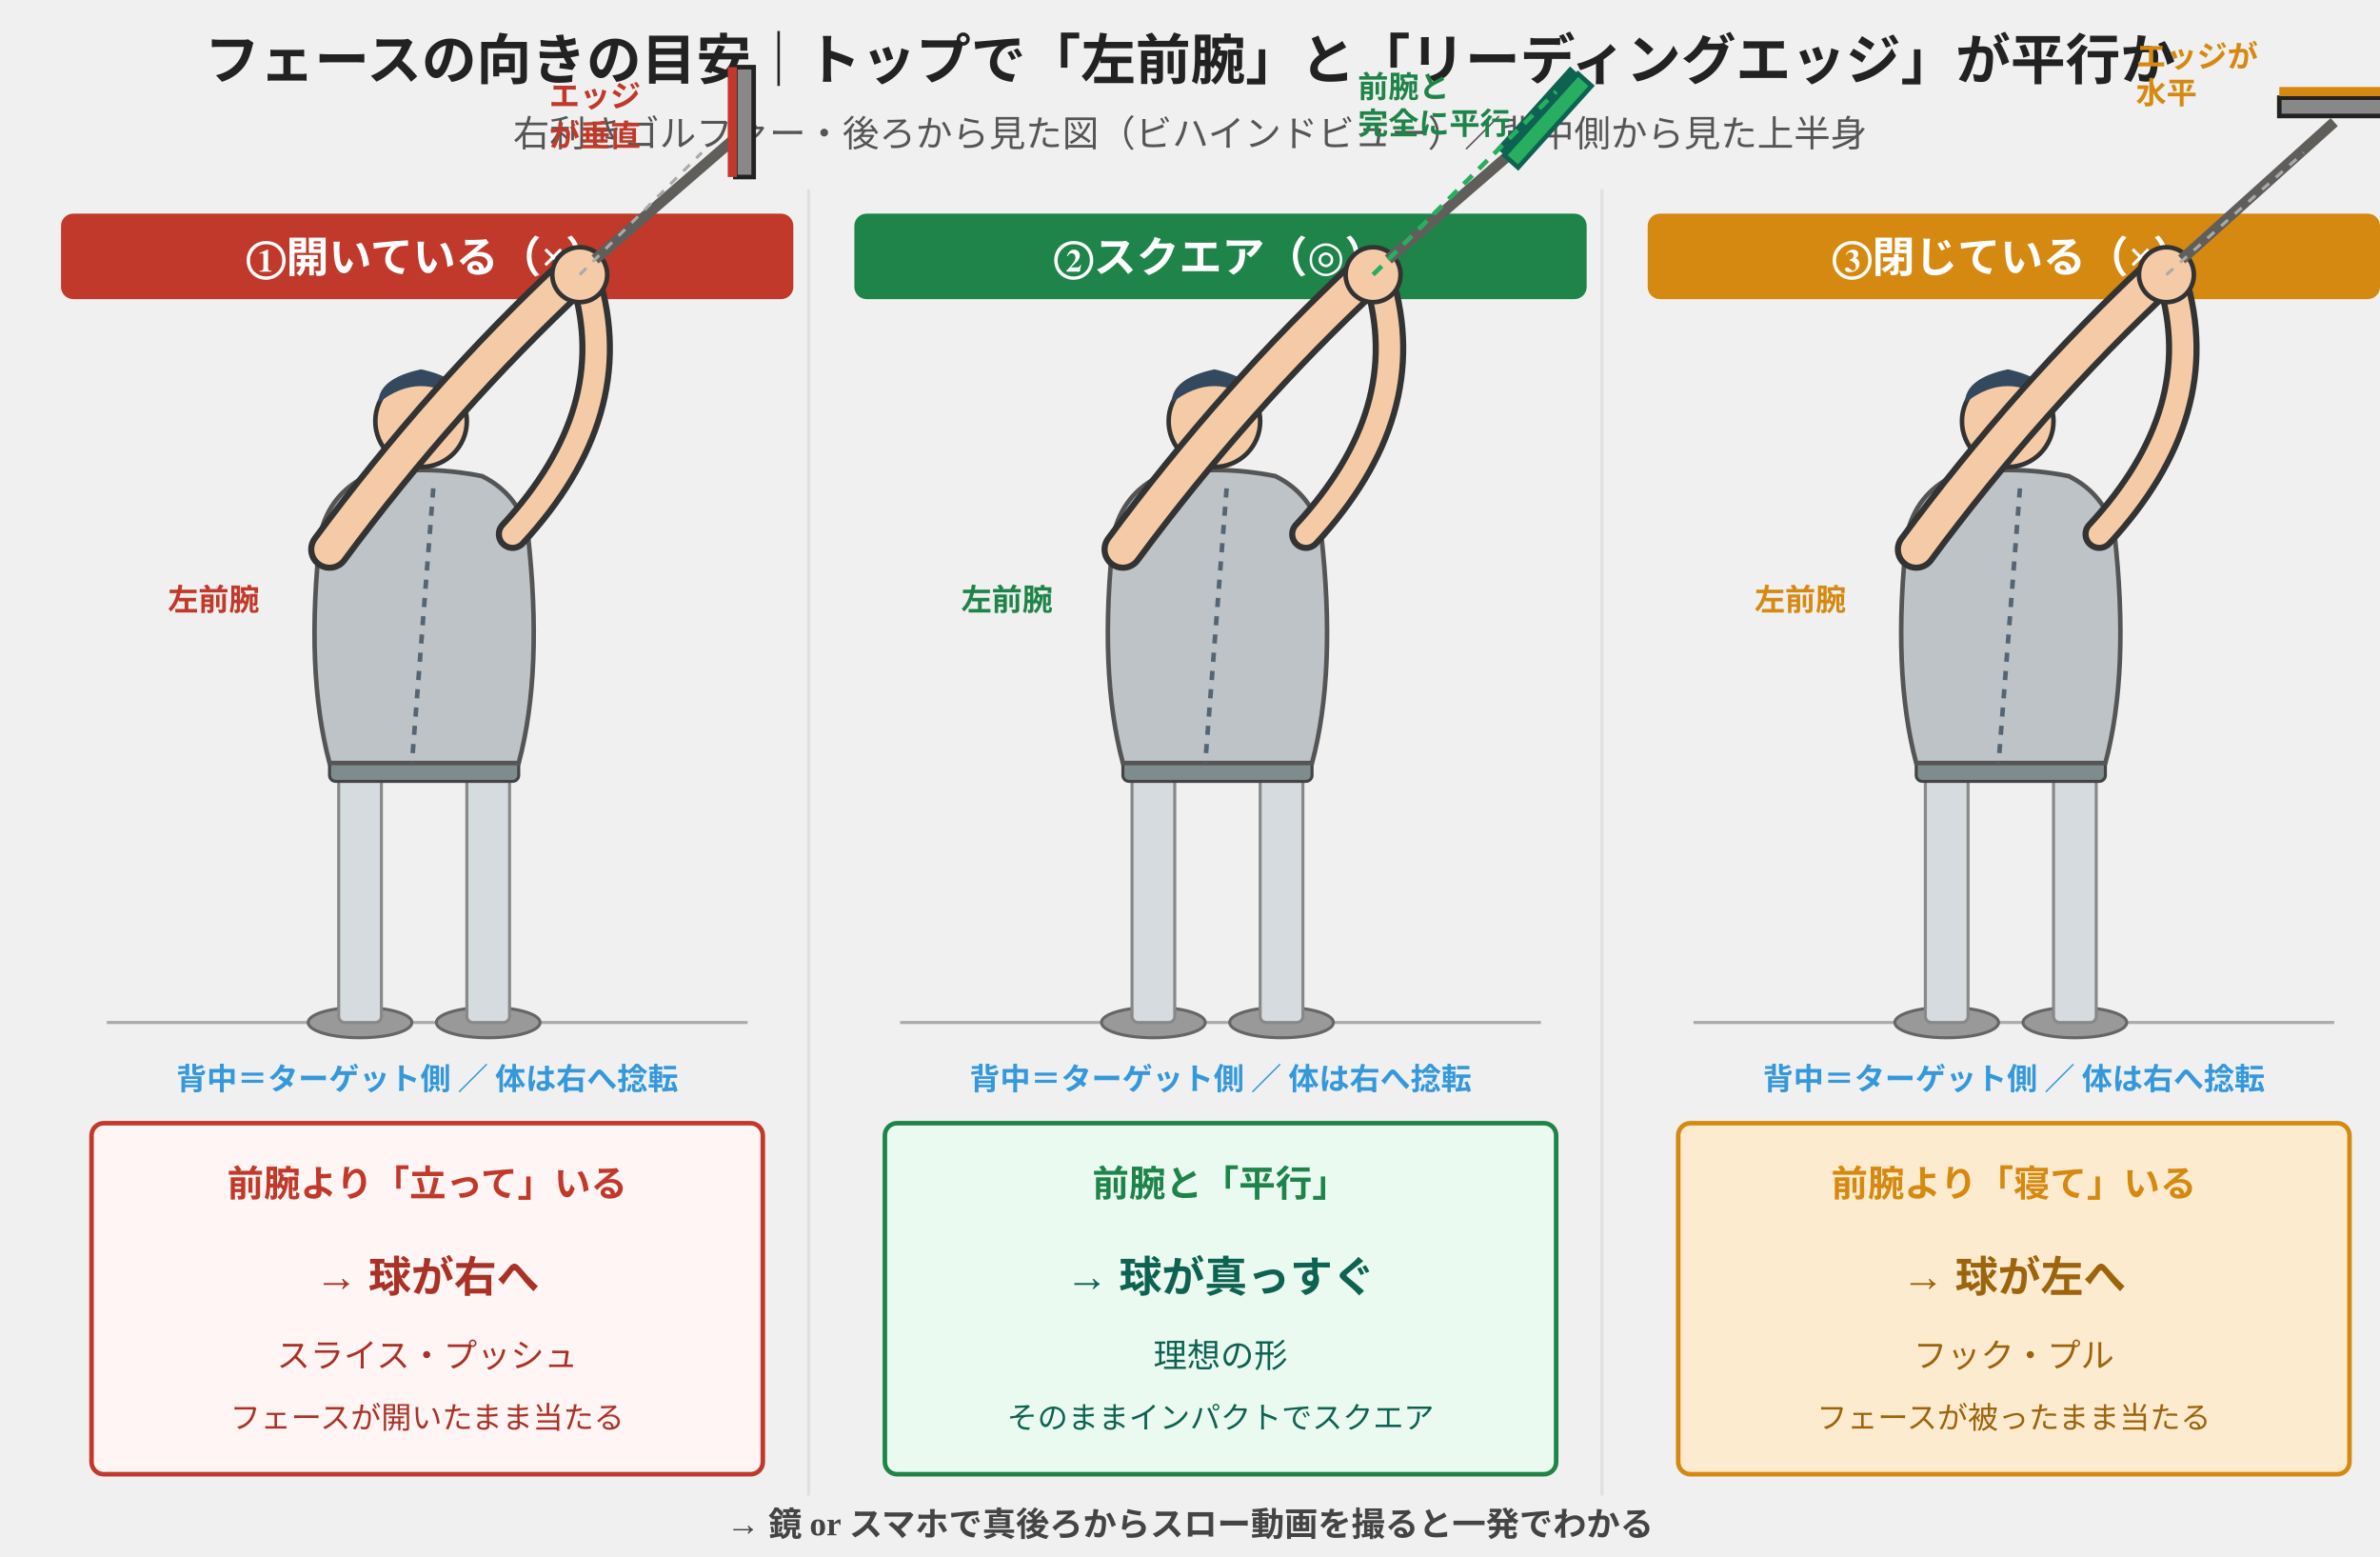
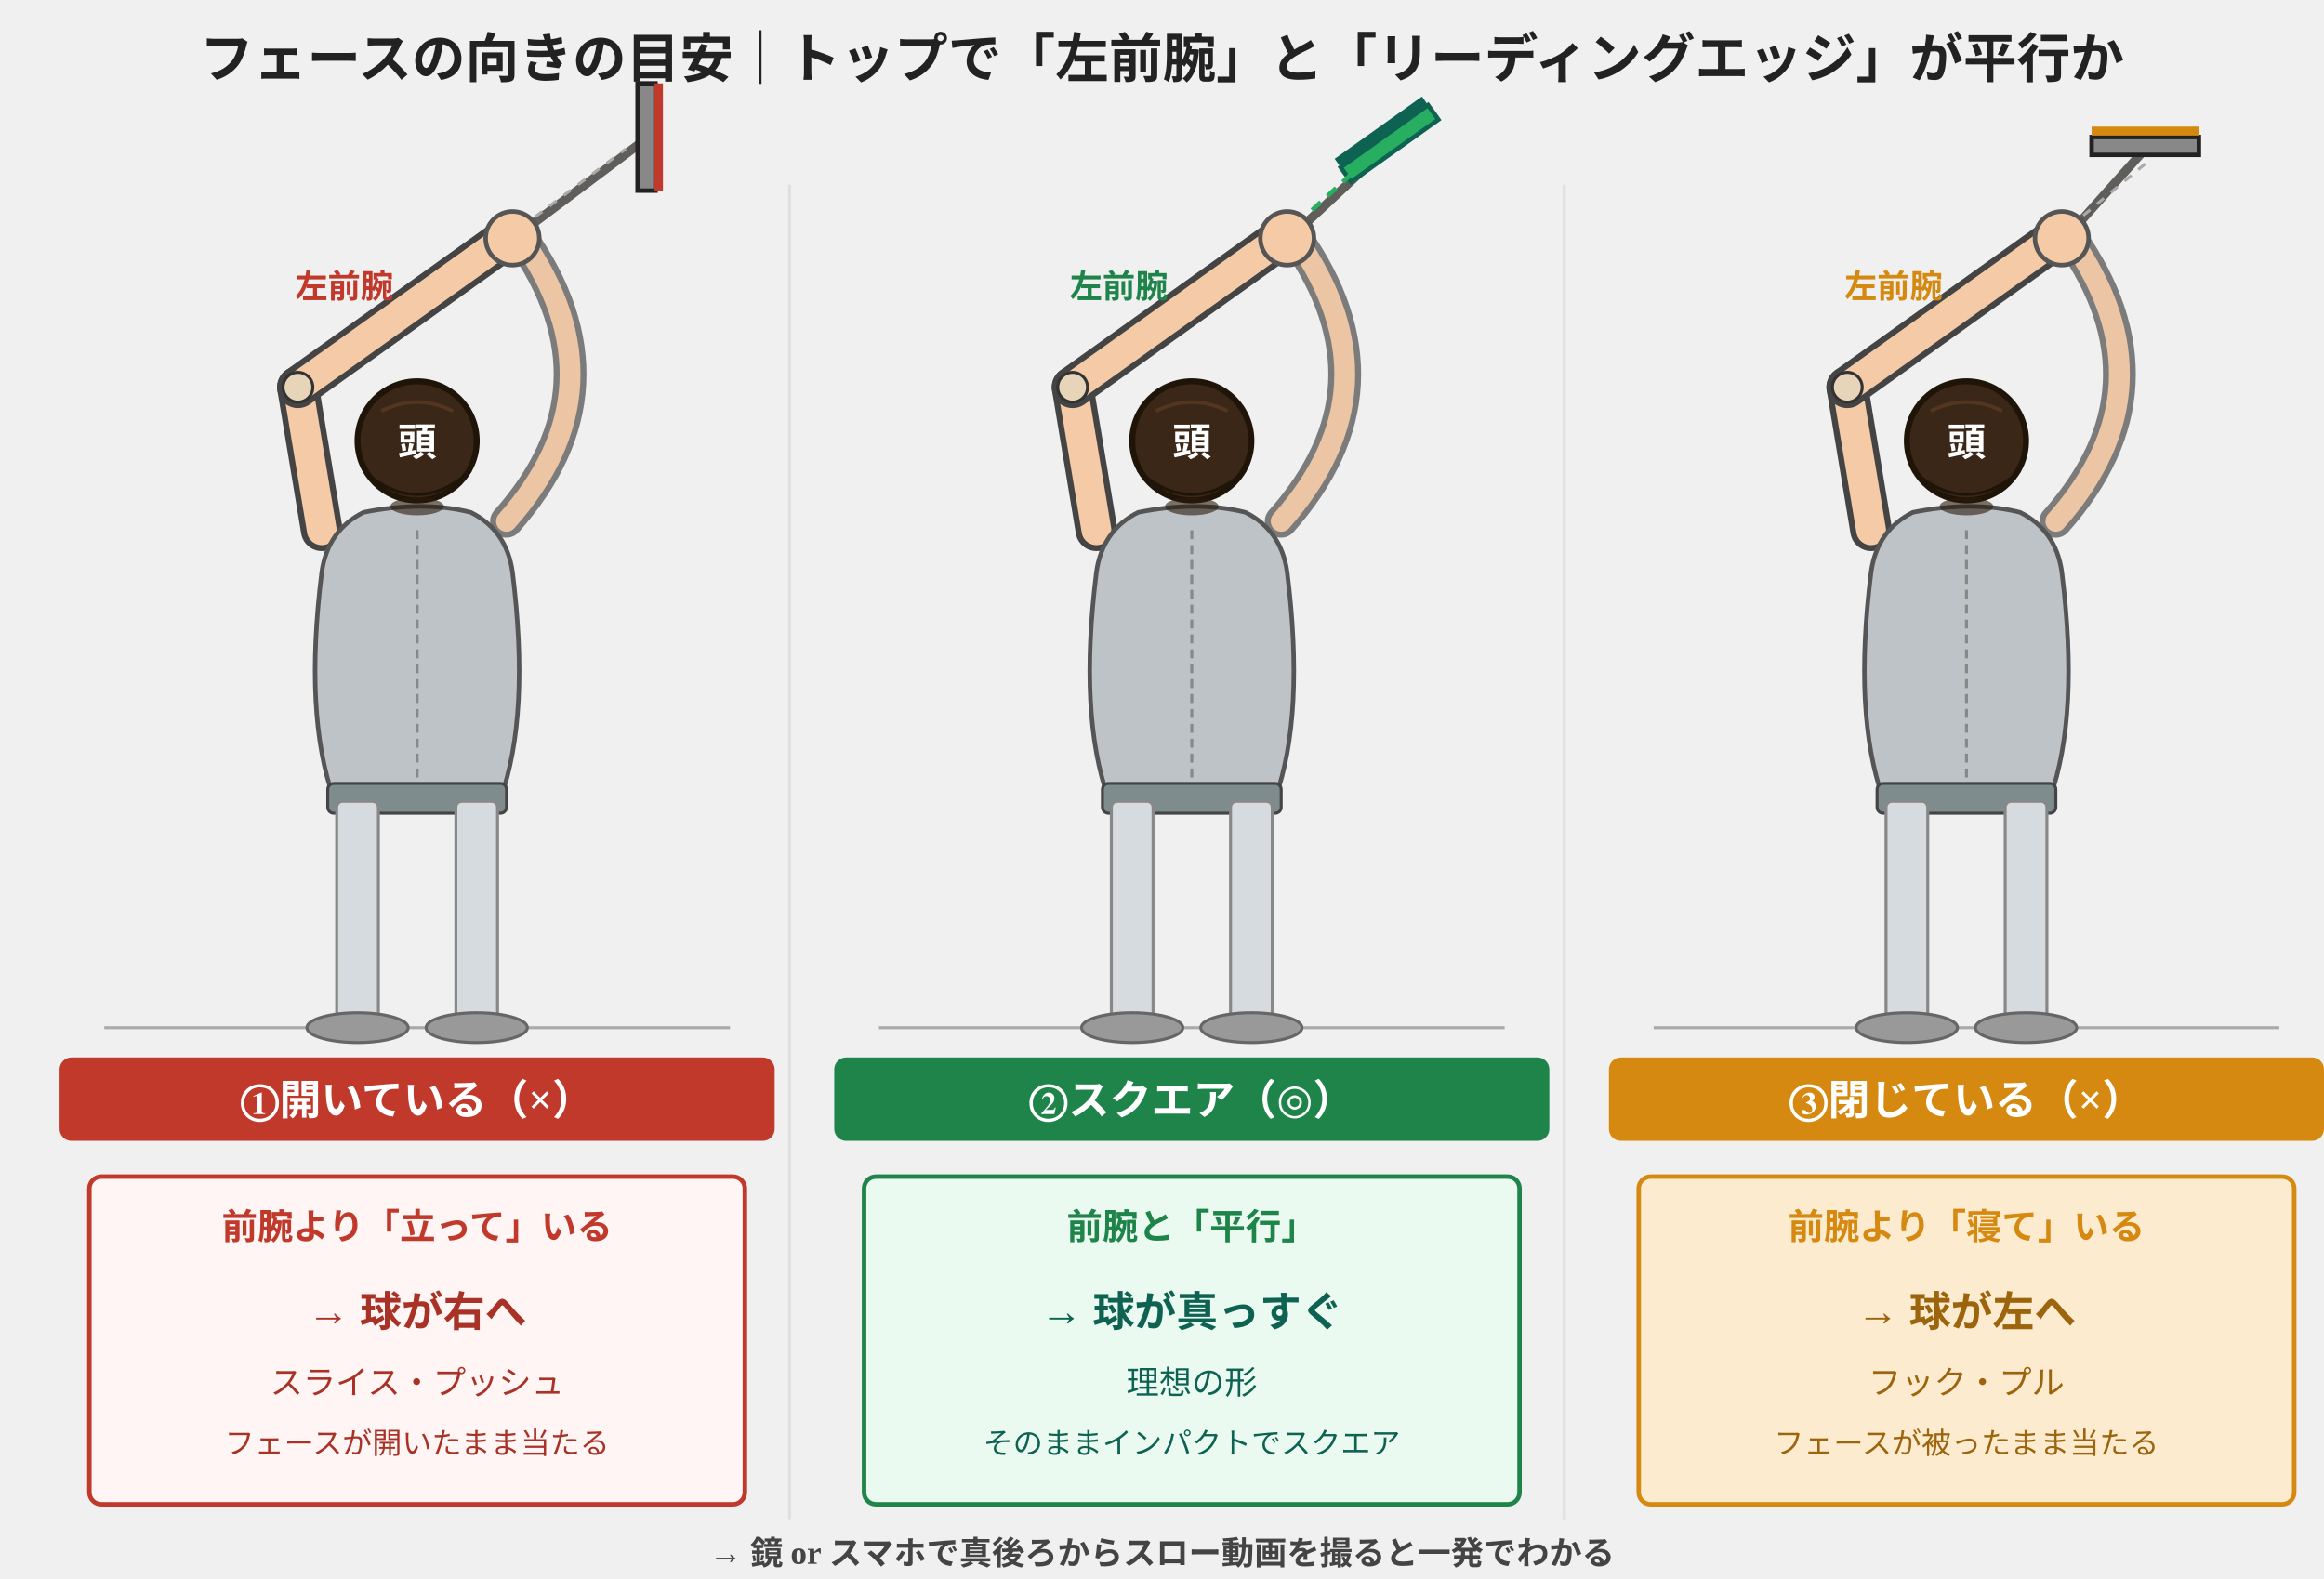
- <svg xmlns="http://www.w3.org/2000/svg" viewBox="0 0 780 510">
-   <defs>
-     <marker id="fcArrow" markerWidth="10" markerHeight="10" refX="9" refY="3" orient="auto">
-       <polygon points="0 0, 10 3, 0 6" fill="#3498db" />
-     </marker>
-   </defs>
+ <svg xmlns="http://www.w3.org/2000/svg" viewBox="0 0 780 530">
  <text x="390" y="26" text-anchor="middle" font-size="18" font-weight="bold" fill="#222">フェースの向きの目安｜トップで「左前腕」と「リーディングエッジ」が平行か</text>
-   <text x="390" y="48" text-anchor="middle" font-size="12" fill="#555">右利きゴルファー・後ろから見た図（ビハインドビュー）／背中側から見た上半身</text>
-   <line x1="265" y1="62" x2="265" y2="490" stroke="#e0e0e0" stroke-width="1" />
-   <line x1="525" y1="62" x2="525" y2="490" stroke="#e0e0e0" stroke-width="1" />
-   <g>
-     <rect x="20" y="70" width="240" height="28" fill="#c0392b" rx="4" />
-     <text x="140" y="89" text-anchor="middle" font-size="14" fill="#fff" font-weight="bold">①開いている（×）</text>
-     <line x1="35" y1="335" x2="245" y2="335" stroke="#aaa" stroke-width="1" />
-     <ellipse cx="118" cy="335" rx="17" ry="5" fill="#999" stroke="#666" />
-     <ellipse cx="160" cy="335" rx="17" ry="5" fill="#999" stroke="#666" />
-     <rect x="111" y="252" width="14" height="83" fill="#d6dbdf" stroke="#888" rx="2" />
-     <rect x="153" y="252" width="14" height="83" fill="#d6dbdf" stroke="#888" rx="2" />
-     <rect x="108" y="246" width="62" height="10" fill="#7f8c8d" stroke="#444" rx="2" />
-     <path d="M 105 175 Q 100 220 108 250 L 170 250 Q 178 220 173 175 Q 170 162 158 156 Q 138 152 120 156 Q 108 162 105 175 Z" fill="#bdc3c7" stroke="#555" stroke-width="1.5" />
-     <line x1="142" y1="160" x2="135" y2="250" stroke="#566573" stroke-width="1.5" stroke-dasharray="3,3" />
-     <circle cx="138" cy="138" r="15" fill="#f5cba7" stroke="#333" stroke-width="1.5" />
-     <path d="M 124 132 Q 138 121 152 132 Q 152 124 138 121 Q 124 124 124 132 Z" fill="#34495e" />
-     <path d="M 108 180 Q 145 130 188 90" stroke="#333" stroke-width="14" stroke-linecap="round" fill="none" />
-     <path d="M 108 180 Q 145 130 188 90" stroke="#f5cba7" stroke-width="10" stroke-linecap="round" fill="none" />
-     <text x="55" y="200" font-size="10" fill="#c0392b" font-weight="bold">左前腕</text>
-     <path d="M 168 175 Q 205 135 192 92" stroke="#333" stroke-width="11" stroke-linecap="round" fill="none" />
-     <path d="M 168 175 Q 205 135 192 92" stroke="#f5cba7" stroke-width="7" stroke-linecap="round" fill="none" />
-     <circle cx="190" cy="90" r="9" fill="#f5cba7" stroke="#333" stroke-width="1.5" />
-     <line x1="195" y1="85" x2="247" y2="40" stroke="#5F5E5A" stroke-width="3.5" />
-     <rect x="241" y="22" width="6" height="36" fill="#888" stroke="#222" stroke-width="1.5" />
-     <line x1="240" y1="22" x2="240" y2="58" stroke="#c0392b" stroke-width="3" />
-     <text x="180" y="35" font-size="10" fill="#c0392b" font-weight="bold">エッジ</text>
-     <text x="180" y="48" font-size="10" fill="#c0392b" font-weight="bold">が垂直</text>
-     <line x1="190" y1="90" x2="230" y2="50" stroke="#aaa" stroke-width="1" stroke-dasharray="3,3" />
-     <text x="140" y="357" text-anchor="middle" font-size="10" fill="#3498db" font-weight="bold">背中＝ターゲット側 ／ 体は右へ捻転</text>
-     <rect x="30" y="368" width="220" height="115" fill="#fef5f4" stroke="#c0392b" stroke-width="1.5" rx="4" />
-     <text x="140" y="392" text-anchor="middle" font-size="12" fill="#c0392b" font-weight="bold">前腕より「立って」いる</text>
-     <text x="140" y="423" text-anchor="middle" font-size="14" fill="#a93226" font-weight="bold">→ 球が右へ</text>
-     <text x="140" y="448" text-anchor="middle" font-size="11" fill="#a93226">スライス・プッシュ</text>
-     <text x="140" y="468" text-anchor="middle" font-size="10" fill="#a93226">フェースが開いたまま当たる</text>
+   <line x1="265" y1="62" x2="265" y2="510" stroke="#e0e0e0" stroke-width="1" />
+   <line x1="525" y1="62" x2="525" y2="510" stroke="#e0e0e0" stroke-width="1" />
+   <g transform="matrix(-1,0,0,1,280,0)">
+     <line x1="35" y1="345" x2="245" y2="345" stroke="#aaa" stroke-width="1" />
+     <line x1="105" y1="78" x2="65" y2="48" stroke="#5F5E5A" stroke-width="3" />
+     <rect x="60" y="28" width="6" height="36" fill="#888" stroke="#222" stroke-width="1.5" />
+     <line x1="59" y1="28" x2="59" y2="64" stroke="#c0392b" stroke-width="3" />
+     <line x1="110" y1="80" x2="70" y2="50" stroke="#aaa" stroke-width="1" stroke-dasharray="3,3" />
+     <path d="M 110 175 Q 70 130 105 80" stroke="#666" stroke-width="11" stroke-linecap="round" fill="none" opacity="0.85" />
+     <path d="M 110 175 Q 70 130 105 80" stroke="#f5cba7" stroke-width="7" stroke-linecap="round" fill="none" opacity="0.92" />
+     <line x1="172" y1="178" x2="180" y2="130" stroke="#444" stroke-width="14" stroke-linecap="round" />
+     <line x1="172" y1="178" x2="180" y2="130" stroke="#f5cba7" stroke-width="10" stroke-linecap="round" />
+     <line x1="180" y1="130" x2="110" y2="80" stroke="#444" stroke-width="14" stroke-linecap="round" />
+     <line x1="180" y1="130" x2="110" y2="80" stroke="#f5cba7" stroke-width="10" stroke-linecap="round" />
+     <circle cx="180" cy="130" r="5" fill="#e8d4b9" stroke="#333" stroke-width="1" />
+     <circle cx="108" cy="80" r="9" fill="#f5cba7" stroke="#555" stroke-width="1.5" />
+     <path d="M 108 192 Q 102 240 112 268 L 168 268 Q 178 240 172 192 Q 170 178 158 172 Q 138 168 122 172 Q 110 178 108 192 Z" fill="#bdc3c7" stroke="#555" stroke-width="1.5" />
+     <line x1="140" y1="178" x2="140" y2="265" stroke="#888" stroke-width="1" stroke-dasharray="3,2" />
+     <rect x="110" y="263" width="60" height="10" fill="#7f8c8d" stroke="#444" rx="2" />
+     <rect x="113" y="269" width="14" height="76" fill="#d6dbdf" stroke="#888" rx="2" />
+     <rect x="153" y="269" width="14" height="76" fill="#d6dbdf" stroke="#888" rx="2" />
+     <ellipse cx="120" cy="345" rx="17" ry="5" fill="#999" stroke="#666" />
+     <ellipse cx="160" cy="345" rx="17" ry="5" fill="#999" stroke="#666" />
+     <circle cx="140" cy="148" r="20" fill="#3a2718" stroke="#1f1408" stroke-width="2" />
+     <path d="M 122 158 Q 140 174 158 158" stroke="#1f1408" stroke-width="1" fill="none" />
+     <path d="M 128 138 Q 140 132 152 138" stroke="#5a3a22" stroke-width="1.2" fill="none" opacity="0.8" />
+     <ellipse cx="140" cy="170" rx="9" ry="3" fill="#2a1a0e" opacity="0.6" />
  </g>
-   <g>
-     <rect x="280" y="70" width="240" height="28" fill="#1e8449" rx="4" />
-     <text x="400" y="89" text-anchor="middle" font-size="14" fill="#fff" font-weight="bold">②スクエア（◎）</text>
-     <line x1="295" y1="335" x2="505" y2="335" stroke="#aaa" stroke-width="1" />
-     <ellipse cx="378" cy="335" rx="17" ry="5" fill="#999" stroke="#666" />
-     <ellipse cx="420" cy="335" rx="17" ry="5" fill="#999" stroke="#666" />
-     <rect x="371" y="252" width="14" height="83" fill="#d6dbdf" stroke="#888" rx="2" />
-     <rect x="413" y="252" width="14" height="83" fill="#d6dbdf" stroke="#888" rx="2" />
-     <rect x="368" y="246" width="62" height="10" fill="#7f8c8d" stroke="#444" rx="2" />
-     <path d="M 365 175 Q 360 220 368 250 L 430 250 Q 438 220 433 175 Q 430 162 418 156 Q 398 152 380 156 Q 368 162 365 175 Z" fill="#bdc3c7" stroke="#555" stroke-width="1.5" />
-     <line x1="402" y1="160" x2="395" y2="250" stroke="#566573" stroke-width="1.5" stroke-dasharray="3,3" />
-     <circle cx="398" cy="138" r="15" fill="#f5cba7" stroke="#333" stroke-width="1.5" />
-     <path d="M 384 132 Q 398 121 412 132 Q 412 124 398 121 Q 384 124 384 132 Z" fill="#34495e" />
-     <path d="M 368 180 Q 405 130 448 90" stroke="#333" stroke-width="14" stroke-linecap="round" fill="none" />
-     <path d="M 368 180 Q 405 130 448 90" stroke="#f5cba7" stroke-width="10" stroke-linecap="round" fill="none" />
-     <text x="315" y="200" font-size="10" fill="#1e8449" font-weight="bold">左前腕</text>
-     <path d="M 428 175 Q 465 135 452 92" stroke="#333" stroke-width="11" stroke-linecap="round" fill="none" />
-     <path d="M 428 175 Q 465 135 452 92" stroke="#f5cba7" stroke-width="7" stroke-linecap="round" fill="none" />
-     <circle cx="450" cy="90" r="9" fill="#f5cba7" stroke="#333" stroke-width="1.5" />
-     <line x1="455" y1="85" x2="507" y2="40" stroke="#5F5E5A" stroke-width="3.5" />
-     <g transform="rotate(-48 506 41)">
-       <rect x="490" y="38" width="36" height="6" fill="#27ae60" stroke="#0e6251" stroke-width="1.5" />
-       <line x1="490" y1="36" x2="526" y2="36" stroke="#0e6251" stroke-width="3" />
+   <text x="132" y="100" text-anchor="end" font-size="11" fill="#c0392b" font-weight="bold">左前腕</text>
+   <text x="140" y="153" text-anchor="middle" font-size="13" fill="#fff" font-weight="bold">頭</text>
+   <rect x="20" y="355" width="240" height="28" fill="#c0392b" rx="4" />
+   <text x="140" y="374" text-anchor="middle" font-size="14" fill="#fff" font-weight="bold">①開いている（×）</text>
+   <rect x="30" y="395" width="220" height="110" fill="#fef5f4" stroke="#c0392b" stroke-width="1.5" rx="4" />
+   <text x="140" y="416" text-anchor="middle" font-size="12" fill="#c0392b" font-weight="bold">前腕より「立って」いる</text>
+   <text x="140" y="445" text-anchor="middle" font-size="14" fill="#a93226" font-weight="bold">→ 球が右へ</text>
+   <text x="140" y="468" text-anchor="middle" font-size="11" fill="#a93226">スライス・プッシュ</text>
+   <text x="140" y="488" text-anchor="middle" font-size="10" fill="#a93226">フェースが開いたまま当たる</text>
+   <g transform="matrix(-1,0,0,1,800,0)">
+     <line x1="295" y1="345" x2="505" y2="345" stroke="#aaa" stroke-width="1" />
+     <line x1="365" y1="78" x2="335" y2="50" stroke="#5F5E5A" stroke-width="3" />
+     <g transform="rotate(35.5 332 47)">
+       <rect x="316" y="44" width="36" height="6" fill="#27ae60" stroke="#0e6251" stroke-width="1.5" />
+       <line x1="316" y1="42" x2="352" y2="42" stroke="#0e6251" stroke-width="3" />
    </g>
-     <text x="445" y="32" font-size="10" fill="#1e8449" font-weight="bold">前腕と</text>
-     <text x="445" y="44" font-size="10" fill="#1e8449" font-weight="bold">完全に平行</text>
-     <line x1="450" y1="90" x2="510" y2="30" stroke="#27ae60" stroke-width="1.5" stroke-dasharray="4,3" />
-     <text x="400" y="357" text-anchor="middle" font-size="10" fill="#3498db" font-weight="bold">背中＝ターゲット側 ／ 体は右へ捻転</text>
-     <rect x="290" y="368" width="220" height="115" fill="#eafaf1" stroke="#1e8449" stroke-width="1.5" rx="4" />
-     <text x="400" y="392" text-anchor="middle" font-size="12" fill="#1e8449" font-weight="bold">前腕と「平行」</text>
-     <text x="400" y="423" text-anchor="middle" font-size="14" fill="#0e6251" font-weight="bold">→ 球が真っすぐ</text>
-     <text x="400" y="448" text-anchor="middle" font-size="11" fill="#0e6251">理想の形</text>
-     <text x="400" y="468" text-anchor="middle" font-size="10" fill="#0e6251">そのままインパクトでスクエア</text>
+     <line x1="370" y1="80" x2="335" y2="48" stroke="#27ae60" stroke-width="1.5" stroke-dasharray="4,3" />
+     <path d="M 370 175 Q 330 130 365 80" stroke="#666" stroke-width="11" stroke-linecap="round" fill="none" opacity="0.85" />
+     <path d="M 370 175 Q 330 130 365 80" stroke="#f5cba7" stroke-width="7" stroke-linecap="round" fill="none" opacity="0.92" />
+     <line x1="432" y1="178" x2="440" y2="130" stroke="#444" stroke-width="14" stroke-linecap="round" />
+     <line x1="432" y1="178" x2="440" y2="130" stroke="#f5cba7" stroke-width="10" stroke-linecap="round" />
+     <line x1="440" y1="130" x2="370" y2="80" stroke="#444" stroke-width="14" stroke-linecap="round" />
+     <line x1="440" y1="130" x2="370" y2="80" stroke="#f5cba7" stroke-width="10" stroke-linecap="round" />
+     <circle cx="440" cy="130" r="5" fill="#e8d4b9" stroke="#333" stroke-width="1" />
+     <circle cx="368" cy="80" r="9" fill="#f5cba7" stroke="#555" stroke-width="1.5" />
+     <path d="M 368 192 Q 362 240 372 268 L 428 268 Q 438 240 432 192 Q 430 178 418 172 Q 398 168 382 172 Q 370 178 368 192 Z" fill="#bdc3c7" stroke="#555" stroke-width="1.5" />
+     <line x1="400" y1="178" x2="400" y2="265" stroke="#888" stroke-width="1" stroke-dasharray="3,2" />
+     <rect x="370" y="263" width="60" height="10" fill="#7f8c8d" stroke="#444" rx="2" />
+     <rect x="373" y="269" width="14" height="76" fill="#d6dbdf" stroke="#888" rx="2" />
+     <rect x="413" y="269" width="14" height="76" fill="#d6dbdf" stroke="#888" rx="2" />
+     <ellipse cx="380" cy="345" rx="17" ry="5" fill="#999" stroke="#666" />
+     <ellipse cx="420" cy="345" rx="17" ry="5" fill="#999" stroke="#666" />
+     <circle cx="400" cy="148" r="20" fill="#3a2718" stroke="#1f1408" stroke-width="2" />
+     <path d="M 382 158 Q 400 174 418 158" stroke="#1f1408" stroke-width="1" fill="none" />
+     <path d="M 388 138 Q 400 132 412 138" stroke="#5a3a22" stroke-width="1.2" fill="none" opacity="0.8" />
+     <ellipse cx="400" cy="170" rx="9" ry="3" fill="#2a1a0e" opacity="0.6" />
  </g>
-   <g>
-     <rect x="540" y="70" width="240" height="28" fill="#d68910" rx="4" />
-     <text x="660" y="89" text-anchor="middle" font-size="14" fill="#fff" font-weight="bold">③閉じている（×）</text>
-     <line x1="555" y1="335" x2="765" y2="335" stroke="#aaa" stroke-width="1" />
-     <ellipse cx="638" cy="335" rx="17" ry="5" fill="#999" stroke="#666" />
-     <ellipse cx="680" cy="335" rx="17" ry="5" fill="#999" stroke="#666" />
-     <rect x="631" y="252" width="14" height="83" fill="#d6dbdf" stroke="#888" rx="2" />
-     <rect x="673" y="252" width="14" height="83" fill="#d6dbdf" stroke="#888" rx="2" />
-     <rect x="628" y="246" width="62" height="10" fill="#7f8c8d" stroke="#444" rx="2" />
-     <path d="M 625 175 Q 620 220 628 250 L 690 250 Q 698 220 693 175 Q 690 162 678 156 Q 658 152 640 156 Q 628 162 625 175 Z" fill="#bdc3c7" stroke="#555" stroke-width="1.5" />
-     <line x1="662" y1="160" x2="655" y2="250" stroke="#566573" stroke-width="1.5" stroke-dasharray="3,3" />
-     <circle cx="658" cy="138" r="15" fill="#f5cba7" stroke="#333" stroke-width="1.5" />
-     <path d="M 644 132 Q 658 121 672 132 Q 672 124 658 121 Q 644 124 644 132 Z" fill="#34495e" />
-     <path d="M 628 180 Q 665 130 708 90" stroke="#333" stroke-width="14" stroke-linecap="round" fill="none" />
-     <path d="M 628 180 Q 665 130 708 90" stroke="#f5cba7" stroke-width="10" stroke-linecap="round" fill="none" />
-     <text x="575" y="200" font-size="10" fill="#d68910" font-weight="bold">左前腕</text>
-     <path d="M 688 175 Q 725 135 712 92" stroke="#333" stroke-width="11" stroke-linecap="round" fill="none" />
-     <path d="M 688 175 Q 725 135 712 92" stroke="#f5cba7" stroke-width="7" stroke-linecap="round" fill="none" />
-     <circle cx="710" cy="90" r="9" fill="#f5cba7" stroke="#333" stroke-width="1.5" />
-     <line x1="715" y1="85" x2="765" y2="40" stroke="#5F5E5A" stroke-width="3.5" />
-     <rect x="747" y="32" width="36" height="6" fill="#888" stroke="#222" stroke-width="1.5" />
-     <line x1="747" y1="30" x2="783" y2="30" stroke="#d68910" stroke-width="3" />
-     <text x="700" y="22" font-size="10" fill="#d68910" font-weight="bold">エッジが</text>
-     <text x="700" y="34" font-size="10" fill="#d68910" font-weight="bold">水平</text>
-     <line x1="710" y1="90" x2="755" y2="50" stroke="#aaa" stroke-width="1" stroke-dasharray="3,3" />
-     <text x="660" y="357" text-anchor="middle" font-size="10" fill="#3498db" font-weight="bold">背中＝ターゲット側 ／ 体は右へ捻転</text>
-     <rect x="550" y="368" width="220" height="115" fill="#fdebd0" stroke="#d68910" stroke-width="1.5" rx="4" />
-     <text x="660" y="392" text-anchor="middle" font-size="12" fill="#d68910" font-weight="bold">前腕より「寝て」いる</text>
-     <text x="660" y="423" text-anchor="middle" font-size="14" fill="#9c640c" font-weight="bold">→ 球が左へ</text>
-     <text x="660" y="448" text-anchor="middle" font-size="11" fill="#9c640c">フック・プル</text>
-     <text x="660" y="468" text-anchor="middle" font-size="10" fill="#9c640c">フェースが被ったまま当たる</text>
+   <text x="392" y="100" text-anchor="end" font-size="11" fill="#1e8449" font-weight="bold">左前腕</text>
+   <text x="400" y="153" text-anchor="middle" font-size="13" fill="#fff" font-weight="bold">頭</text>
+   <rect x="280" y="355" width="240" height="28" fill="#1e8449" rx="4" />
+   <text x="400" y="374" text-anchor="middle" font-size="14" fill="#fff" font-weight="bold">②スクエア（◎）</text>
+   <rect x="290" y="395" width="220" height="110" fill="#eafaf1" stroke="#1e8449" stroke-width="1.5" rx="4" />
+   <text x="400" y="416" text-anchor="middle" font-size="12" fill="#1e8449" font-weight="bold">前腕と「平行」</text>
+   <text x="400" y="445" text-anchor="middle" font-size="14" fill="#0e6251" font-weight="bold">→ 球が真っすぐ</text>
+   <text x="400" y="468" text-anchor="middle" font-size="11" fill="#0e6251">理想の形</text>
+   <text x="400" y="488" text-anchor="middle" font-size="10" fill="#0e6251">そのままインパクトでスクエア</text>
+   <g transform="matrix(-1,0,0,1,1320,0)">
+     <line x1="555" y1="345" x2="765" y2="345" stroke="#aaa" stroke-width="1" />
+     <line x1="625" y1="78" x2="600" y2="50" stroke="#5F5E5A" stroke-width="3" />
+     <rect x="582" y="46" width="36" height="6" fill="#888" stroke="#222" stroke-width="1.5" />
+     <line x1="582" y1="44" x2="618" y2="44" stroke="#d68910" stroke-width="3" />
+     <line x1="630" y1="80" x2="600" y2="55" stroke="#aaa" stroke-width="1" stroke-dasharray="3,3" />
+     <path d="M 630 175 Q 590 130 625 80" stroke="#666" stroke-width="11" stroke-linecap="round" fill="none" opacity="0.85" />
+     <path d="M 630 175 Q 590 130 625 80" stroke="#f5cba7" stroke-width="7" stroke-linecap="round" fill="none" opacity="0.92" />
+     <line x1="692" y1="178" x2="700" y2="130" stroke="#444" stroke-width="14" stroke-linecap="round" />
+     <line x1="692" y1="178" x2="700" y2="130" stroke="#f5cba7" stroke-width="10" stroke-linecap="round" />
+     <line x1="700" y1="130" x2="630" y2="80" stroke="#444" stroke-width="14" stroke-linecap="round" />
+     <line x1="700" y1="130" x2="630" y2="80" stroke="#f5cba7" stroke-width="10" stroke-linecap="round" />
+     <circle cx="700" cy="130" r="5" fill="#e8d4b9" stroke="#333" stroke-width="1" />
+     <circle cx="628" cy="80" r="9" fill="#f5cba7" stroke="#555" stroke-width="1.5" />
+     <path d="M 628 192 Q 622 240 632 268 L 688 268 Q 698 240 692 192 Q 690 178 678 172 Q 658 168 642 172 Q 630 178 628 192 Z" fill="#bdc3c7" stroke="#555" stroke-width="1.5" />
+     <line x1="660" y1="178" x2="660" y2="265" stroke="#888" stroke-width="1" stroke-dasharray="3,2" />
+     <rect x="630" y="263" width="60" height="10" fill="#7f8c8d" stroke="#444" rx="2" />
+     <rect x="633" y="269" width="14" height="76" fill="#d6dbdf" stroke="#888" rx="2" />
+     <rect x="673" y="269" width="14" height="76" fill="#d6dbdf" stroke="#888" rx="2" />
+     <ellipse cx="640" cy="345" rx="17" ry="5" fill="#999" stroke="#666" />
+     <ellipse cx="680" cy="345" rx="17" ry="5" fill="#999" stroke="#666" />
+     <circle cx="660" cy="148" r="20" fill="#3a2718" stroke="#1f1408" stroke-width="2" />
+     <path d="M 642 158 Q 660 174 678 158" stroke="#1f1408" stroke-width="1" fill="none" />
+     <path d="M 648 138 Q 660 132 672 138" stroke="#5a3a22" stroke-width="1.2" fill="none" opacity="0.8" />
+     <ellipse cx="660" cy="170" rx="9" ry="3" fill="#2a1a0e" opacity="0.6" />
  </g>
-   <text x="390" y="503" text-anchor="middle" font-size="11" fill="#444" font-weight="bold">→ 鏡 or スマホで真後ろからスロー動画を撮ると一発でわかる</text>
+   <text x="652" y="100" text-anchor="end" font-size="11" fill="#d68910" font-weight="bold">左前腕</text>
+   <text x="660" y="153" text-anchor="middle" font-size="13" fill="#fff" font-weight="bold">頭</text>
+   <rect x="540" y="355" width="240" height="28" fill="#d68910" rx="4" />
+   <text x="660" y="374" text-anchor="middle" font-size="14" fill="#fff" font-weight="bold">③閉じている（×）</text>
+   <rect x="550" y="395" width="220" height="110" fill="#fdebd0" stroke="#d68910" stroke-width="1.5" rx="4" />
+   <text x="660" y="416" text-anchor="middle" font-size="12" fill="#d68910" font-weight="bold">前腕より「寝て」いる</text>
+   <text x="660" y="445" text-anchor="middle" font-size="14" fill="#9c640c" font-weight="bold">→ 球が左へ</text>
+   <text x="660" y="468" text-anchor="middle" font-size="11" fill="#9c640c">フック・プル</text>
+   <text x="660" y="488" text-anchor="middle" font-size="10" fill="#9c640c">フェースが被ったまま当たる</text>
+   <text x="390" y="525" text-anchor="middle" font-size="11" fill="#444" font-weight="bold">→ 鏡 or スマホで真後ろからスロー動画を撮ると一発でわかる</text>
</svg>
